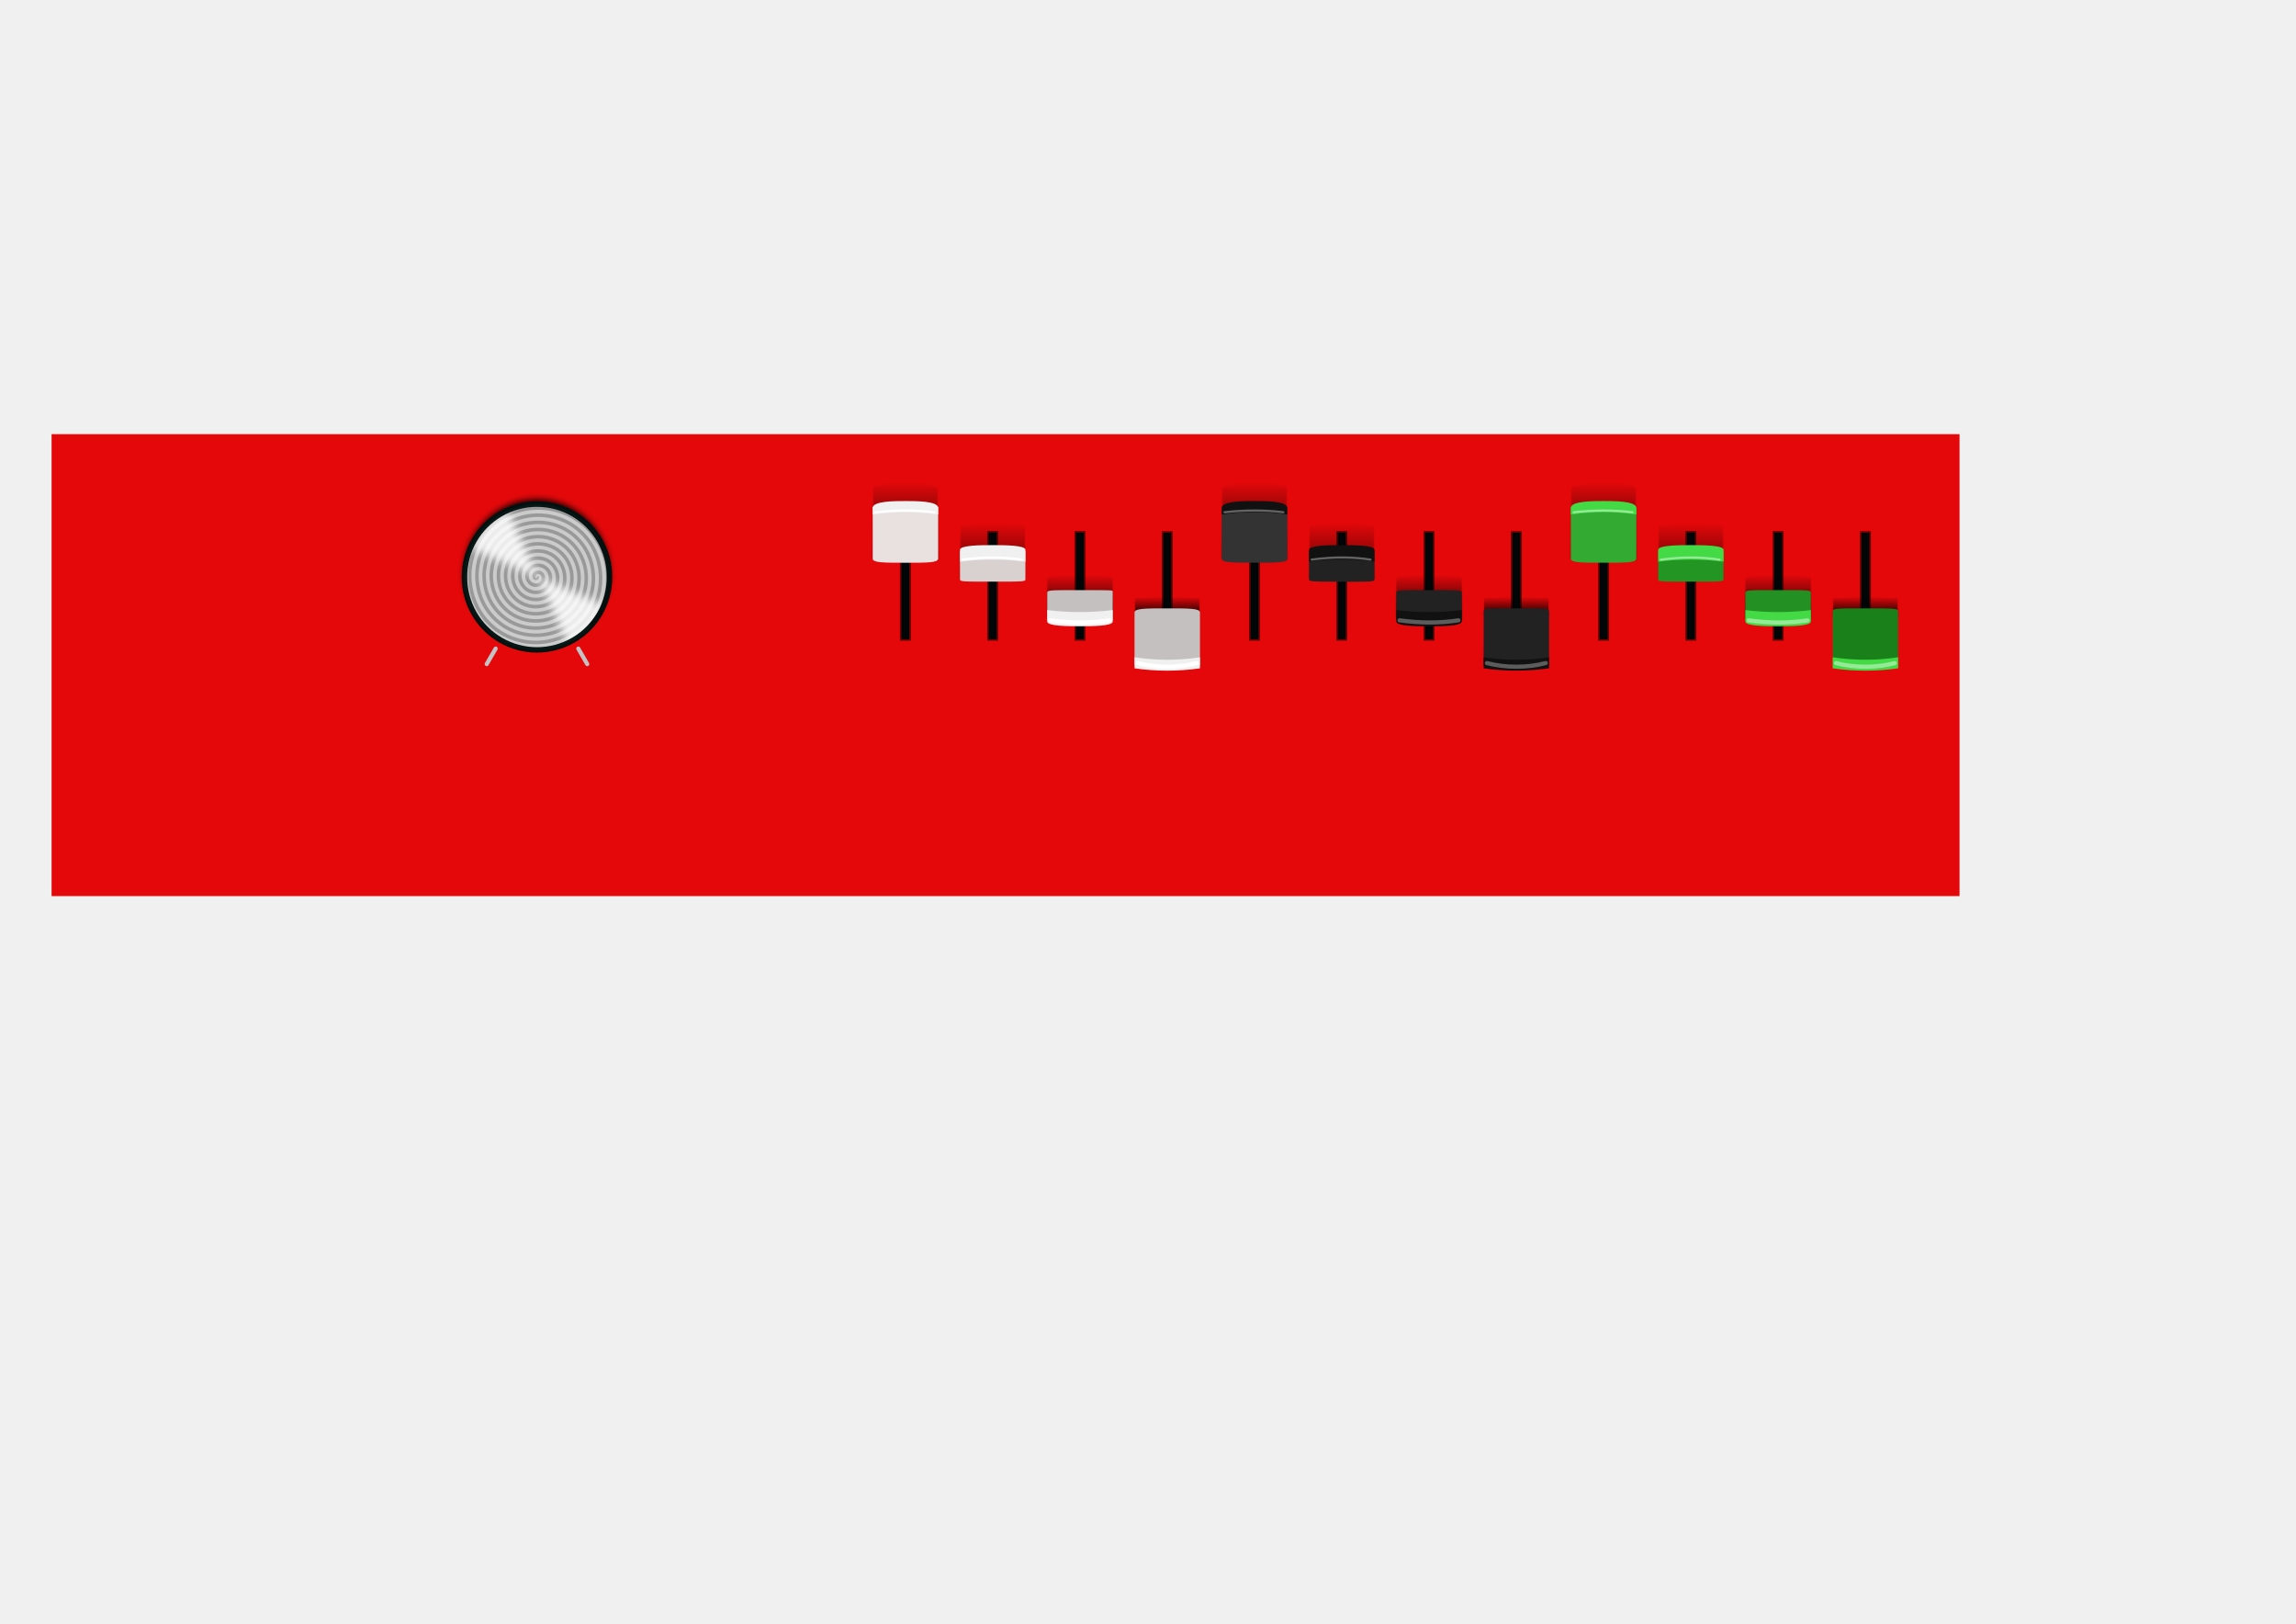
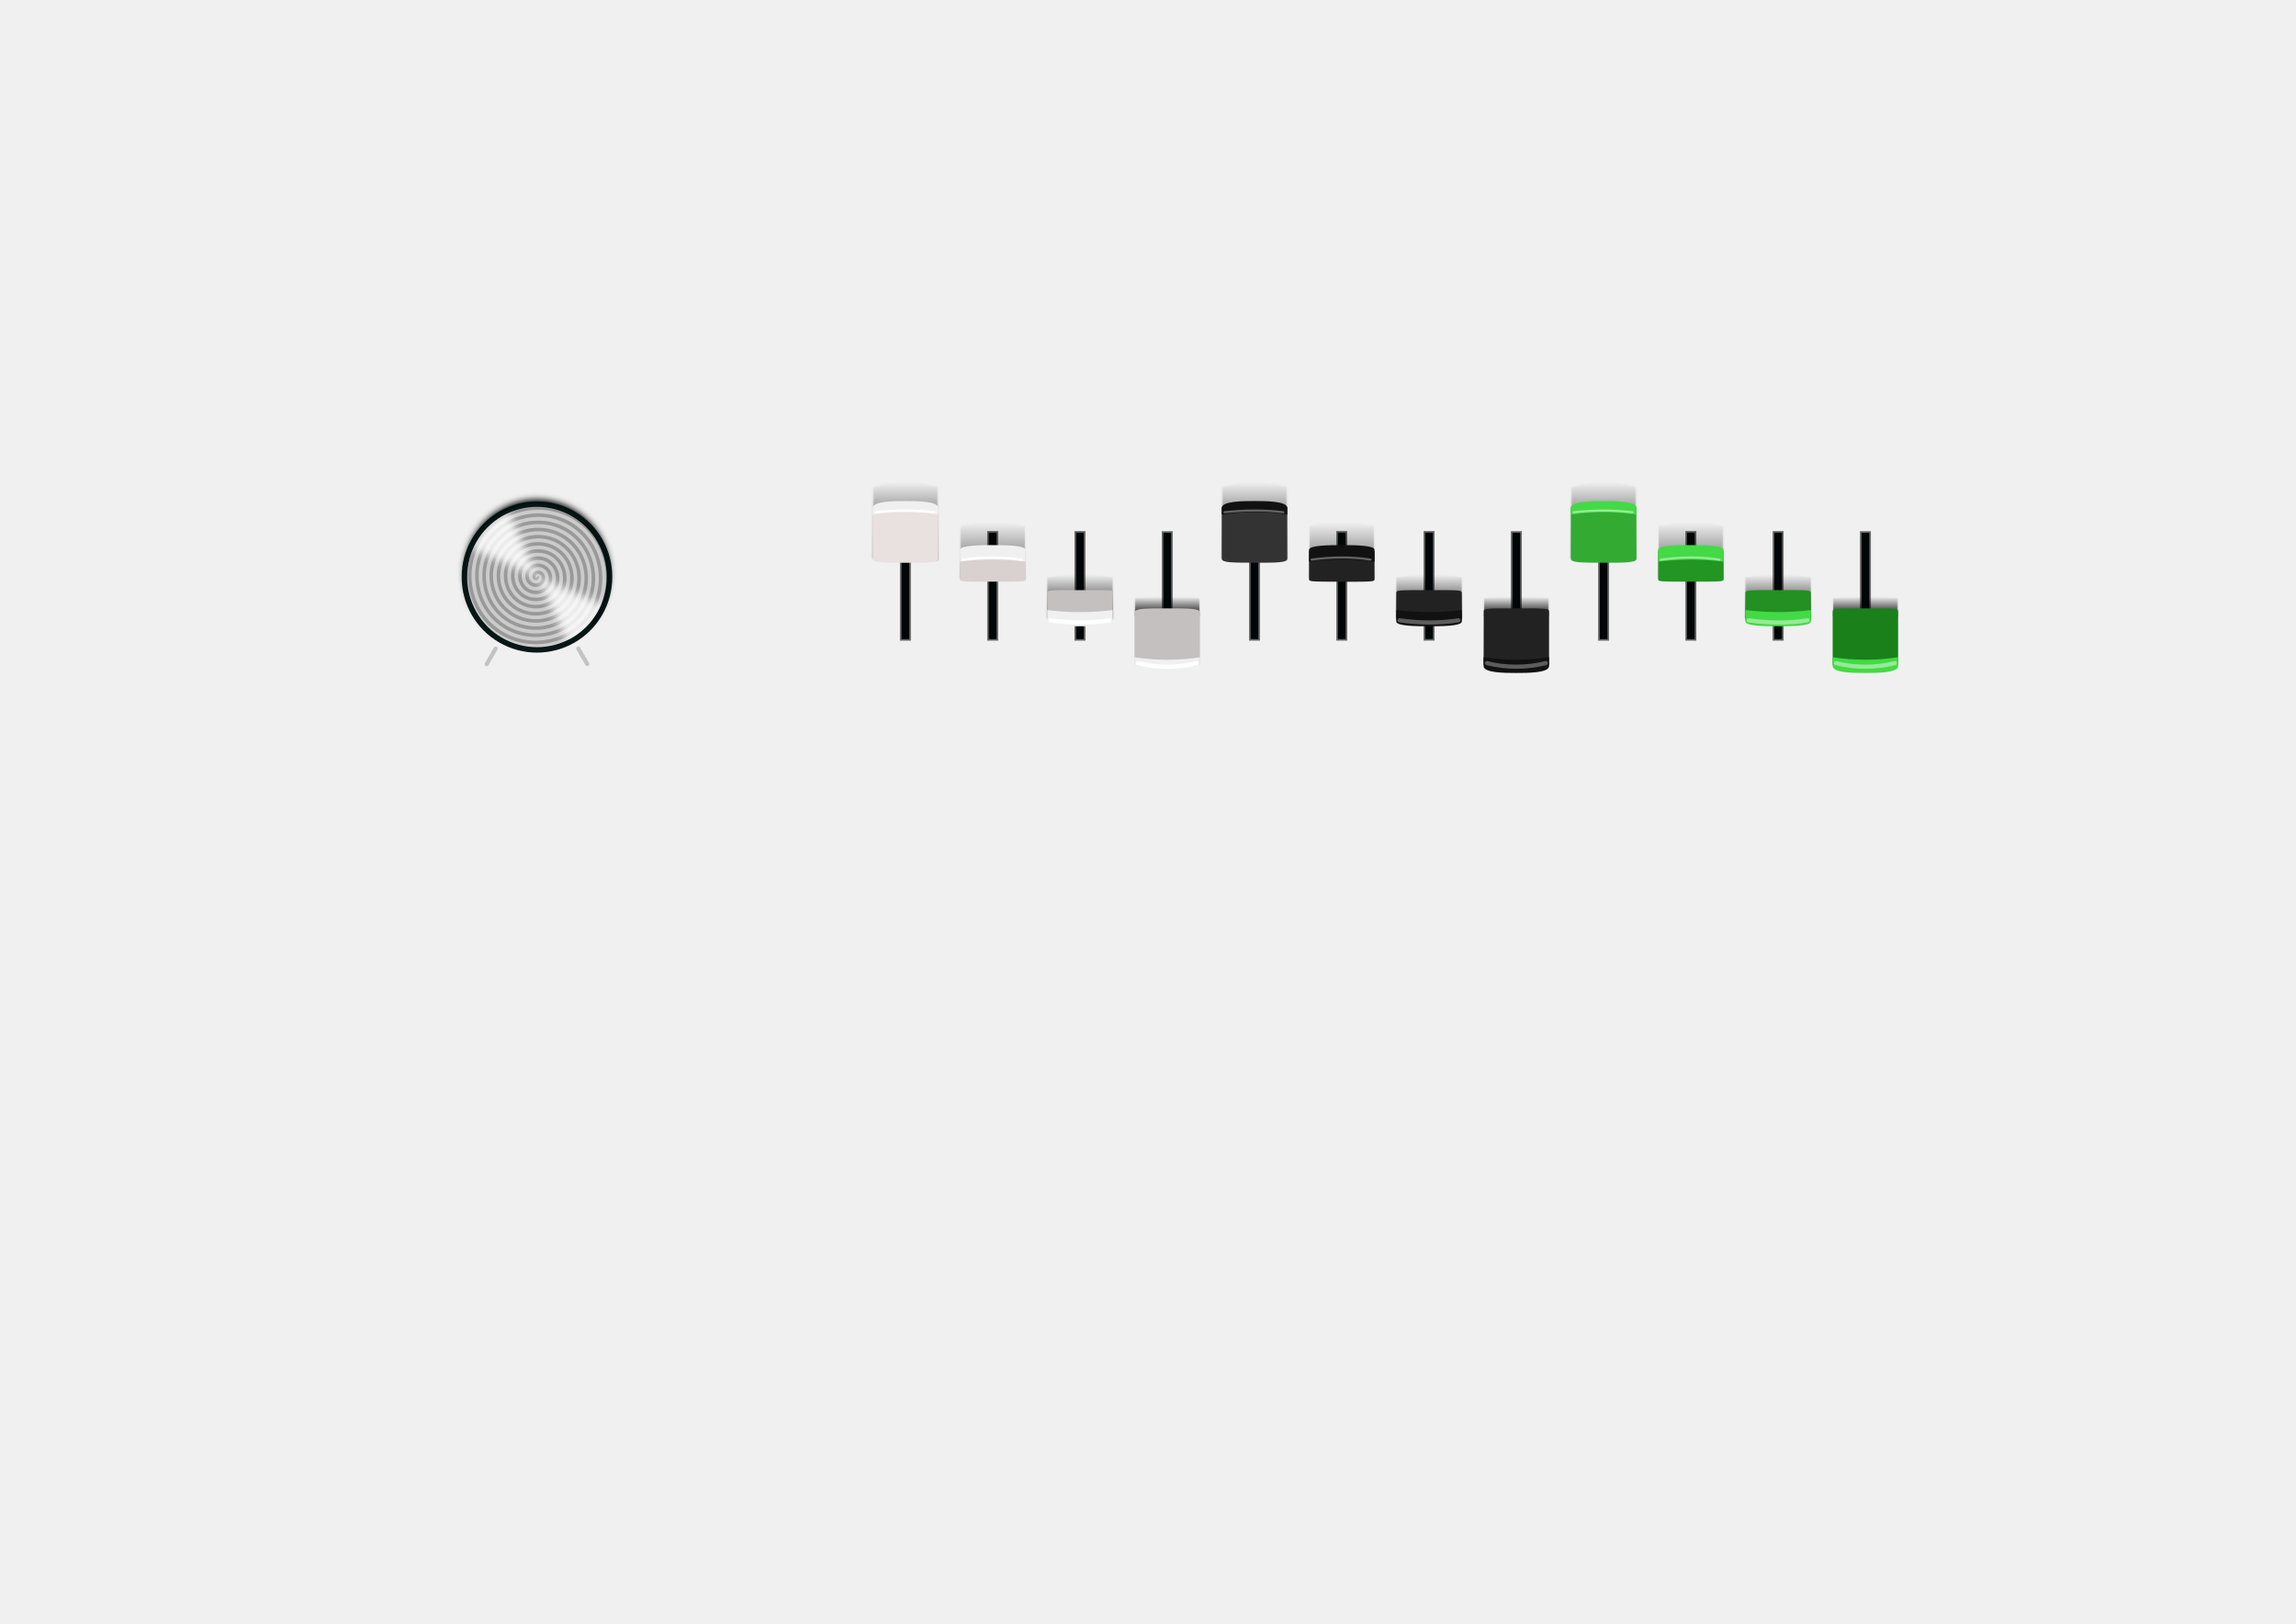
<svg xmlns="http://www.w3.org/2000/svg" xmlns:xlink="http://www.w3.org/1999/xlink" width="1052.362" height="744.094" id="svg2" version="1.1" style="display:inline">
  <defs id="defs4">
    <linearGradient id="linearGradient5118">
      <stop id="stop5120" offset="0" style="stop-color:#000000;stop-opacity:0;" />
      <stop id="stop5122" offset="1" style="stop-color:#000000;stop-opacity:1;" />
    </linearGradient>
    <linearGradient id="linearGradient5064">
      <stop id="stop5066" offset="0" style="stop-color:#000000;stop-opacity:1;" />
      <stop style="stop-color:#000000;stop-opacity:0.498;" offset="0.25" id="stop5070" />
      <stop id="stop5068" offset="1" style="stop-color:#000000;stop-opacity:0;" />
    </linearGradient>
    <linearGradient id="linearGradient4926">
      <stop style="stop-color:#000000;stop-opacity:1;" offset="0" id="stop4928" />
      <stop style="stop-color:#000000;stop-opacity:0;" offset="1" id="stop4930" />
    </linearGradient>
    <linearGradient id="linearGradient4918">
      <stop style="stop-color:#000000;stop-opacity:0" offset="0" id="stop4920" />
      <stop style="stop-color:#000000;stop-opacity:0;" offset="1" id="stop4922" />
    </linearGradient>
    <filter id="filter3706" color-interpolation-filters="sRGB">
      <feGaussianBlur stdDeviation="2.315" id="feGaussianBlur3708" />
    </filter>
    <clipPath clipPathUnits="userSpaceOnUse" id="clipPath3740">
      <path transform="matrix(0.9619359,0,0,0.9449272,-25.86948,-20.59931)" d="m 323.571,305.932 a 36.786,37.448 0 1 1 -73.571,0 36.786,37.448 0 1 1 73.571,0 z" id="path3742" style="fill:#cccbcb;fill-opacity:1;stroke:none;display:inline" />
    </clipPath>
    <linearGradient xlink:href="#linearGradient4918" id="linearGradient4924" x1="407.96" y1="258.388" x2="416.863" y2="229.094" gradientUnits="userSpaceOnUse" />
    <linearGradient xlink:href="#linearGradient4926" id="linearGradient4932" x1="407.96" y1="258.388" x2="416.863" y2="229.094" gradientUnits="userSpaceOnUse" />
    <linearGradient xlink:href="#linearGradient4936-8" id="linearGradient4944-9" x1="415" y1="257.075" x2="415" y2="223.849" gradientUnits="userSpaceOnUse" />
    <linearGradient id="linearGradient4936-8">
      <stop style="stop-color:#000000;stop-opacity:1;" offset="0" id="stop4938-6" />
      <stop style="stop-color:#000000;stop-opacity:0;" offset="1" id="stop4940-9" />
    </linearGradient>
    <linearGradient gradientTransform="matrix(1.001488,0,0,0.7487424,39.35732,71.76509)" y2="223.849" x2="415" y1="257.075" x1="415" gradientUnits="userSpaceOnUse" id="linearGradient4965-1" xlink:href="#linearGradient4936-8-2" />
    <linearGradient id="linearGradient4936-8-2">
      <stop style="stop-color:#000000;stop-opacity:1;" offset="0" id="stop4938-6-6" />
      <stop style="stop-color:#000000;stop-opacity:0;" offset="1" id="stop4940-9-6" />
    </linearGradient>
    <linearGradient y2="223.849" x2="415" y1="257.075" x1="415" gradientTransform="matrix(1.001488,0,0,0.5625258,79.38244,139.0667)" gradientUnits="userSpaceOnUse" id="linearGradient5005-0" xlink:href="#linearGradient4936-8-2-1" />
    <linearGradient id="linearGradient4936-8-2-1">
      <stop style="stop-color:#000000;stop-opacity:1;" offset="0" id="stop4938-6-6-1" />
      <stop style="stop-color:#000000;stop-opacity:0;" offset="1" id="stop4940-9-6-2" />
    </linearGradient>
    <linearGradient y2="223.849" x2="415" y1="257.075" x1="415" gradientTransform="matrix(1,0,0,0.5625258,119.9999,148.0727)" gradientUnits="userSpaceOnUse" id="linearGradient5043" xlink:href="#linearGradient4936-8-2-1" />
    <linearGradient xlink:href="#linearGradient4936-1" id="linearGradient4944-6" x1="415" y1="257.075" x2="415" y2="223.849" gradientUnits="userSpaceOnUse" gradientTransform="matrix(1,0,0,1.075243,0,-19.34305)" />
    <linearGradient id="linearGradient4936-1">
      <stop style="stop-color:#000000;stop-opacity:1;" offset="0" id="stop4938-2" />
      <stop style="stop-color:#000000;stop-opacity:0;" offset="1" id="stop4940-8" />
    </linearGradient>
    <linearGradient y2="240.462" x2="415" y1="240.462" x1="431" gradientTransform="matrix(1,0,0,1.075243,0,-19.34304)" gradientUnits="userSpaceOnUse" id="linearGradient5097" xlink:href="#linearGradient5118" spreadMethod="reflect" />
    <linearGradient xlink:href="#linearGradient5118" id="linearGradient5138" gradientUnits="userSpaceOnUse" gradientTransform="matrix(1,0,0,1.075243,-35.17857,-9.432324)" spreadMethod="reflect" x1="431" y1="240.462" x2="415" y2="240.462" />
    <filter id="filter5222">
      <feGaussianBlur stdDeviation="0.426" id="feGaussianBlur5224" />
    </filter>
    <linearGradient xlink:href="#linearGradient4936-5" id="linearGradient4944-1" x1="415" y1="257.075" x2="415" y2="223.849" gradientUnits="userSpaceOnUse" gradientTransform="matrix(1,0,0,1.075243,0,-19.34305)" />
    <linearGradient id="linearGradient4936-5">
      <stop style="stop-color:#000000;stop-opacity:1;" offset="0" id="stop4938-27" />
      <stop style="stop-color:#000000;stop-opacity:0;" offset="1" id="stop4940-83" />
    </linearGradient>
    <filter color-interpolation-filters="sRGB" id="filter5210-6">
      <feGaussianBlur stdDeviation="0.575" id="feGaussianBlur5212-3" />
    </filter>
    <linearGradient gradientTransform="matrix(1,0,0,0.7487424,199.9998,71.76509)" y2="223.849" x2="415" y1="257.075" x1="415" gradientUnits="userSpaceOnUse" id="linearGradient4965-13" xlink:href="#linearGradient5064-2" />
    <linearGradient id="linearGradient5064-2">
      <stop id="stop5066-0" offset="0" style="stop-color:#000000;stop-opacity:1;" />
      <stop style="stop-color:#000000;stop-opacity:0.498;" offset="0.25" id="stop5070-2" />
      <stop id="stop5068-4" offset="1" style="stop-color:#000000;stop-opacity:0;" />
    </linearGradient>
    <filter color-interpolation-filters="sRGB" id="filter5214-4">
      <feGaussianBlur stdDeviation="0.48" id="feGaussianBlur5216-3" />
    </filter>
    <linearGradient y2="223.849" x2="415" y1="257.075" x1="415" gradientTransform="matrix(1,0,0,0.5625258,239.9998,139.0667)" gradientUnits="userSpaceOnUse" id="linearGradient5005-1" xlink:href="#linearGradient4936-8-2-12" />
    <linearGradient id="linearGradient4936-8-2-12">
      <stop style="stop-color:#000000;stop-opacity:1;" offset="0" id="stop4938-6-6-3" />
      <stop style="stop-color:#000000;stop-opacity:0;" offset="1" id="stop4940-9-6-1" />
    </linearGradient>
    <filter color-interpolation-filters="sRGB" id="filter5218-0">
      <feGaussianBlur stdDeviation="0.426" id="feGaussianBlur5220-4" />
    </filter>
    <linearGradient y2="223.849" x2="415" y1="257.075" x1="415" gradientTransform="matrix(1,0,0,0.5625258,279.9998,148.0727)" gradientUnits="userSpaceOnUse" id="linearGradient5043-2" xlink:href="#linearGradient4936-8-2-1-7" />
    <linearGradient id="linearGradient4936-8-2-1-7">
      <stop style="stop-color:#000000;stop-opacity:1;" offset="0" id="stop4938-6-6-1-7" />
      <stop style="stop-color:#000000;stop-opacity:0;" offset="1" id="stop4940-9-6-2-4" />
    </linearGradient>
    <filter color-interpolation-filters="sRGB" id="filter5222-4">
      <feGaussianBlur stdDeviation="0.426" id="feGaussianBlur5224-9" />
    </filter>
    <linearGradient y2="223.849" x2="415" y1="257.075" x1="415" gradientTransform="matrix(1,0,0,1.075243,159.9998,-19.34305)" gradientUnits="userSpaceOnUse" id="linearGradient5267" xlink:href="#linearGradient4936-5" />
    <linearGradient id="linearGradient5064-7">
      <stop id="stop5066-8" offset="0" style="stop-color:#000000;stop-opacity:1;" />
      <stop style="stop-color:#000000;stop-opacity:0.498;" offset="0.25" id="stop5070-0" />
      <stop id="stop5068-47" offset="1" style="stop-color:#000000;stop-opacity:0;" />
    </linearGradient>
    <linearGradient xlink:href="#linearGradient4936-7" id="linearGradient4944-8" x1="415" y1="257.075" x2="415" y2="223.849" gradientUnits="userSpaceOnUse" gradientTransform="matrix(1,0,0,1.075243,0,-19.34305)" />
    <linearGradient id="linearGradient4936-7">
      <stop style="stop-color:#000000;stop-opacity:1;" offset="0" id="stop4938-7" />
      <stop style="stop-color:#000000;stop-opacity:0;" offset="1" id="stop4940-7" />
    </linearGradient>
    <linearGradient y2="223.849" x2="415" y1="257.075" x1="415" gradientTransform="matrix(1,0,0,0.5625258,439.9998,148.0727)" gradientUnits="userSpaceOnUse" id="linearGradient5043-2-8" xlink:href="#linearGradient4936-8-2-1-7-0" />
    <linearGradient id="linearGradient4936-8-2-1-7-0">
      <stop style="stop-color:#000000;stop-opacity:1;" offset="0" id="stop4938-6-6-1-7-9" />
      <stop style="stop-color:#000000;stop-opacity:0;" offset="1" id="stop4940-9-6-2-4-4" />
    </linearGradient>
    <filter color-interpolation-filters="sRGB" id="filter5222-4-6">
      <feGaussianBlur stdDeviation="0.426" id="feGaussianBlur5224-9-7" />
    </filter>
    <linearGradient y2="223.849" x2="415" y1="257.075" x1="415" gradientTransform="matrix(1,0,0,0.5625258,399.9998,139.0667)" gradientUnits="userSpaceOnUse" id="linearGradient5005-1-4" xlink:href="#linearGradient4936-8-2-12-0" />
    <linearGradient id="linearGradient4936-8-2-12-0">
      <stop style="stop-color:#000000;stop-opacity:1;" offset="0" id="stop4938-6-6-3-8" />
      <stop style="stop-color:#000000;stop-opacity:0;" offset="1" id="stop4940-9-6-1-6" />
    </linearGradient>
    <filter color-interpolation-filters="sRGB" id="filter5218-0-0">
      <feGaussianBlur stdDeviation="0.426" id="feGaussianBlur5220-4-1" />
    </filter>
    <linearGradient gradientTransform="matrix(1,0,0,0.7487424,359.9998,71.76509)" y2="223.849" x2="415" y1="257.075" x1="415" gradientUnits="userSpaceOnUse" id="linearGradient4965-13-9" xlink:href="#linearGradient5064-2-4" />
    <linearGradient id="linearGradient5064-2-4">
      <stop id="stop5066-0-7" offset="0" style="stop-color:#000000;stop-opacity:1;" />
      <stop style="stop-color:#000000;stop-opacity:0.498;" offset="0.25" id="stop5070-2-8" />
      <stop id="stop5068-4-8" offset="1" style="stop-color:#000000;stop-opacity:0;" />
    </linearGradient>
    <filter color-interpolation-filters="sRGB" id="filter5214-4-8">
      <feGaussianBlur stdDeviation="0.48" id="feGaussianBlur5216-3-3" />
    </filter>
    <linearGradient y2="223.849" x2="415" y1="257.075" x1="415" gradientTransform="matrix(1,0,0,1.075243,159.9998,-19.34305)" gradientUnits="userSpaceOnUse" id="linearGradient5267-0" xlink:href="#linearGradient4936-5-8" />
    <linearGradient id="linearGradient4936-5-8">
      <stop style="stop-color:#000000;stop-opacity:1;" offset="0" id="stop4938-27-2" />
      <stop style="stop-color:#000000;stop-opacity:0;" offset="1" id="stop4940-83-5" />
    </linearGradient>
    <filter color-interpolation-filters="sRGB" id="filter5210-6-5">
      <feGaussianBlur stdDeviation="0.575" id="feGaussianBlur5212-3-9" />
    </filter>
    <linearGradient y2="223.849" x2="415" y1="257.075" x1="415" gradientTransform="matrix(1,0,0,1.075243,-398.6202,-239.3314)" gradientUnits="userSpaceOnUse" id="linearGradient5498" xlink:href="#linearGradient4936-5-8" />
    <linearGradient xlink:href="#linearGradient4936-5-8" id="linearGradient5634" gradientUnits="userSpaceOnUse" gradientTransform="matrix(1,0,0,1.075243,319.9998,-19.34305)" x1="415" y1="257.075" x2="415" y2="223.849" />
    <filter id="filter5695">
      <feGaussianBlur stdDeviation="1.758" id="feGaussianBlur5697" />
    </filter>
    <linearGradient y2="223.849" x2="415" y1="257.075" x1="415" gradientTransform="matrix(1,0,0,0.5625258,79.99996,139.0667)" gradientUnits="userSpaceOnUse" id="linearGradient5005-01" xlink:href="#linearGradient4936-8-2-01" />
    <linearGradient id="linearGradient4936-8-2-01">
      <stop style="stop-color:#000000;stop-opacity:1;" offset="0" id="stop4938-6-6-37" />
      <stop style="stop-color:#000000;stop-opacity:0;" offset="1" id="stop4940-9-6-7" />
    </linearGradient>
    <filter color-interpolation-filters="sRGB" id="filter5218-2">
      <feGaussianBlur stdDeviation="0.426" id="feGaussianBlur5220-6" />
    </filter>
    <linearGradient y2="223.849" x2="415" y1="257.075" x1="415" gradientTransform="matrix(1,0,0,0.5625258,79.99996,139.0667)" gradientUnits="userSpaceOnUse" id="linearGradient3131" xlink:href="#linearGradient4936-8-2-01" />
    <linearGradient gradientTransform="matrix(1,0,0,0.7487424,39.99996,71.76509)" y2="223.849" x2="415" y1="257.075" x1="415" gradientUnits="userSpaceOnUse" id="linearGradient4965-4" xlink:href="#linearGradient5064-4" />
    <linearGradient id="linearGradient5064-4">
      <stop id="stop5066-3" offset="0" style="stop-color:#000000;stop-opacity:1;" />
      <stop style="stop-color:#000000;stop-opacity:0.498;" offset="0.25" id="stop5070-9" />
      <stop id="stop5068-7" offset="1" style="stop-color:#000000;stop-opacity:0;" />
    </linearGradient>
    <filter color-interpolation-filters="sRGB" id="filter5214-2">
      <feGaussianBlur stdDeviation="0.48" id="feGaussianBlur5216-5" />
    </filter>
    <linearGradient y2="223.849" x2="415" y1="257.075" x1="415" gradientTransform="matrix(1,0,0,0.7487424,39.99996,71.76509)" gradientUnits="userSpaceOnUse" id="linearGradient3176" xlink:href="#linearGradient5064-4" />
    <linearGradient xlink:href="#linearGradient4936-4" id="linearGradient4944-0" x1="415" y1="257.075" x2="415" y2="223.849" gradientUnits="userSpaceOnUse" gradientTransform="matrix(1,0,0,1.075243,0,-19.34305)" />
    <linearGradient id="linearGradient4936-4">
      <stop style="stop-color:#000000;stop-opacity:1;" offset="0" id="stop4938-1" />
      <stop style="stop-color:#000000;stop-opacity:0;" offset="1" id="stop4940-1" />
    </linearGradient>
    <filter color-interpolation-filters="sRGB" id="filter5210-3">
      <feGaussianBlur stdDeviation="0.575" id="feGaussianBlur5212-5" />
    </filter>
    <linearGradient y2="223.849" x2="415" y1="257.075" x1="415" gradientTransform="matrix(1,0,0,1.075243,4.867246e-8,-19.34305)" gradientUnits="userSpaceOnUse" id="linearGradient3222" xlink:href="#linearGradient4936-4" />
  </defs>
-   <g id="layer2" style="display:inline">
+   <g id="layer2" style="display:none">
    <rect style="fill:#e4080a;fill-opacity:1;stroke:#000000;stroke-width:0;stroke-linecap:butt;stroke-linejoin:miter;stroke-miterlimit:4;stroke-opacity:0.557;stroke-dasharray:none;stroke-dashoffset:0" id="rect2816" width="874.507" height="211.685" x="23.639" y="198.966" />
  </g>
  <g id="layer11">
    <path style="fill:url(#linearGradient5043);fill-opacity:1;stroke:none;display:inline;filter:url(#filter5222)" d="m 520,292.414 0,-17.274 c 11.508,-1.361 17.267,-1.686 30,0 l 0,17.544 -30,-0.27 z" id="path4934-1-8-5" transform="matrix(0.9843971,0,0,0.4875895,8.34754,139.8732)" />
    <path style="fill:url(#linearGradient5267);fill-opacity:1;stroke:none;display:inline;filter:url(#filter5210-6)" d="m 560,256.558 0,-33 c 11.508,-2.602 17.267,-3.223 30,0 l 0,33.516 -30,-0.516 z" id="path4934-6" transform="matrix(0.9847474,0,0,0.9950099,8.770426,0.7443776)" />
    <path style="fill:url(#linearGradient4965-13);fill-opacity:1;stroke:none;display:inline;filter:url(#filter5214-4)" d="m 600,263.888 0,-22.993 c 11.508,-1.812 17.267,-2.244 30,0 l 0,23.352 -30,-0.36 z" id="path4934-1-4" transform="matrix(0.9845269,0,0,1.046453,9.515602,-11.06583)" />
    <path style="fill:url(#linearGradient5005-1);fill-opacity:1;stroke:none;display:inline;filter:url(#filter5218-0)" d="m 640,283.408 0,-17.274 c 11.508,-1.361 17.267,-1.686 30,0 l 0,17.544 -30,-0.27 z" id="path4934-1-8-2" transform="matrix(1,0,0,1.085105,0,-24.22934)" />
    <path style="fill:url(#linearGradient5043-2);fill-opacity:1;stroke:none;display:inline;filter:url(#filter5222-4)" d="m 680,292.414 0,-17.274 c 11.508,-1.361 17.267,-1.686 30,0 l 0,17.544 -30,-0.27 z" id="path4934-1-8-5-3" transform="matrix(0.9843971,0,0,0.4875895,10.844,139.8732)" />
    <path style="fill:url(#linearGradient5634);fill-opacity:1;stroke:none;display:inline;filter:url(#filter5210-6-5)" d="m 720,256.558 0,-33 c 11.508,-2.602 17.267,-3.223 30,0 l 0,33.516 -30,-0.516 z" id="path4934-6-1" transform="matrix(0.9847474,0,0,0.9950099,11.21085,0.7443776)" />
    <path style="fill:url(#linearGradient4965-13-9);fill-opacity:1;stroke:none;display:inline;filter:url(#filter5214-4-8)" d="m 760,263.888 0,-22.993 c 11.508,-1.812 17.267,-2.244 30,0 l 0,23.352 -30,-0.36 z" id="path4934-1-4-6" transform="matrix(0.9845269,0,0,1.046453,11.99129,-11.06583)" />
    <path style="fill:url(#linearGradient5005-1-4);fill-opacity:1;stroke:none;display:inline;filter:url(#filter5218-0-0)" d="m 800,283.408 0,-17.274 c 11.508,-1.361 17.267,-1.686 30,0 l 0,17.544 -30,-0.27 z" id="path4934-1-8-2-1" transform="matrix(1,0,0,1.085105,0,-24.22934)" />
    <path style="fill:url(#linearGradient5043-2-8);fill-opacity:1;stroke:none;display:inline;filter:url(#filter5222-4-6)" d="m 840,292.414 0,-17.274 c 11.508,-1.361 17.267,-1.686 30,0 l 0,17.544 -30,-0.27 z" id="path4934-1-8-5-3-2" transform="matrix(0.9843971,0,0,0.4875895,13.34046,139.8732)" />
    <path style="fill:#000000;fill-opacity:1;stroke:none;display:inline;filter:url(#filter5695)" id="path4065-2" d="m 323.571,305.932 a 36.786,37.448 0 1 1 -73.571,0 36.786,37.448 0 1 1 73.571,0 z" transform="matrix(0.903395,0,0,0.8874163,-12.95675,-9.163013)" />
    <path style="fill:url(#linearGradient3131);fill-opacity:1;stroke:none;display:inline;filter:url(#filter5218-2)" d="m 480,283.408 0,-17.274 c 11.508,-1.361 17.267,-1.686 30,0 l 0,17.544 -30,-0.27 z" id="path4934-1-8" transform="matrix(1,0,0,1.085105,0,-24.22934)" />
    <path style="fill:url(#linearGradient3176);fill-opacity:1;stroke:none;display:inline;filter:url(#filter5214-2)" d="m 440,263.888 0,-22.993 c 11.508,-1.812 17.267,-2.244 30,0 l 0,23.352 -30,-0.36 z" id="path4934-1" transform="matrix(0.9845269,0,0,1.046453,7.040751,-11.06583)" />
    <path style="fill:url(#linearGradient3222);fill-opacity:1;stroke:none;display:inline;filter:url(#filter5210-3)" d="m 400,256.558 0,-33 c 11.508,-2.602 17.267,-3.223 30,0 l 0,33.516 -30,-0.516 z" id="path4934" transform="matrix(0.9847474,0,0,0.9950099,6.329846,0.7443776)" />
  </g>
  <g id="layer1" transform="translate(0,-308.2677)" style="display:inline">
    <rect style="fill:#000607;fill-opacity:1;stroke:#000000;stroke-width:1.456;stroke-linecap:butt;stroke-linejoin:miter;stroke-miterlimit:4;stroke-opacity:0.557;stroke-dasharray:none;stroke-dashoffset:0" id="rect3594-0-0" width="3.574" height="48.779" x="413.213" y="552.377" />
    <path style="fill:#e9e0e0;fill-opacity:1;stroke:none" d="m 400,564.29 0,-23.703 30,0 0,23.703 c 0,1.872 -5,1.872 -15,1.872 -10,0 -15,0 -15,-1.872 z" id="path3786-0" />
    <path style="fill:#f0f0f0;fill-opacity:1;stroke:none" d="m 400,544.082 c 10,-1.494 20,-1.494 30,0 l 0,-3.059 c 0,-3.144 -10,-3.144 -15,-3.144 -5,10e-6 -15,0 -15,3.144 l 0,3.059 z" id="path3792-0" />
    <rect style="fill:#000607;fill-opacity:1;stroke:#000000;stroke-width:1.456;stroke-linecap:butt;stroke-linejoin:miter;stroke-miterlimit:4;stroke-opacity:0.557;stroke-dasharray:none;stroke-dashoffset:0" id="rect3594-0-8-3" width="3.574" height="48.779" x="453.213" y="552.362" />
    <path style="fill:#d9d0d0;fill-opacity:1;stroke:none" d="m 440,573.523 c 0,1.295 0,1.295 15,1.295 15,0 15,0 15,-1.295 l 0,-12.65 -30,0 0,12.65 z" id="path3808-3" />
    <path style="fill:#f0f0f0;fill-opacity:1;stroke:none" d="m 440,565.65 c 10,-1.214 20,-1.214 30,0 l 0,-5.421 c 0,-2.147 -10,-2.147 -15,-2.147 -5,0 -15,0 -15,2.147 l 0,5.421 z" id="path3810-5" />
    <rect style="fill:#000607;fill-opacity:1;stroke:#000000;stroke-width:1.456;stroke-linecap:butt;stroke-linejoin:miter;stroke-miterlimit:4;stroke-opacity:0.557;stroke-dasharray:none;stroke-dashoffset:0" id="rect3594-0-8-4-1" width="3.574" height="48.779" x="493.213" y="-601.141" transform="scale(1,-1)" />
    <path style="fill:#c4c0c0;fill-opacity:1;stroke:none" d="m 480,580.175 c 0,-1.473 0,-1.473 15,-1.473 15,0 15,0 15,0.625 l 0,13.303 -30,0 0,-12.455 z" id="path3808-9-0" />
    <path style="fill:#f0f0f0;fill-opacity:1;stroke:none" d="m 480,587.853 c 10,1.214 20,1.214 30,0 l 0,5.269 c 0,2.146 -10,2.146 -15,2.146 -5,0 -15,0 -15,-2.146 l 0,-5.269 z" id="path3810-7-0" />
    <rect style="fill:#000607;fill-opacity:1;stroke:#000000;stroke-width:1.456;stroke-linecap:butt;stroke-linejoin:miter;stroke-miterlimit:4;stroke-opacity:0.557;stroke-dasharray:none;stroke-dashoffset:0" id="rect3594-0-1-9" width="3.574" height="48.779" x="533.214" y="-601.192" transform="scale(1,-1)" />
    <path style="fill:#c4c0c0;fill-opacity:1;stroke:none" d="m 520,588.932 10e-4,24.049 30,0 L 550,588.932 c 0,-1.872 -5,-1.872 -15,-1.872 -10,0 -15,0 -15,1.872 z" id="path3786-4-5" />
-     <path style="fill:#f0f0f0;fill-opacity:1;stroke:none" d="m 520.001,609.487 c 10,1.494 20,1.494 30,0 l 0,5.051 c -10,1.444 -20,1.444 -30,0 l 0,-5.051 z" id="path3792-9-9" />
+     <path style="fill:#f0f0f0;fill-opacity:1;stroke:none" d="m 520.001,609.487 c 10,1.494 20,1.494 30,0 L 550,613.527 c 0,3.144 -10,3.144 -15,3.144 -5,0 -15,0 -15,-3.144 l 10e-4,-4.041 z" id="path3792-9-9" />
    <path style="fill:none;stroke:#ffffff;stroke-width:1px;stroke-linecap:round;stroke-linejoin:miter;stroke-opacity:1" d="m 401.25,543.034 c 9.221,-1.047 18.22,-1.096 26.964,0" id="path3918-8" />
    <path style="fill:none;stroke:#ffffff;stroke-width:1px;stroke-linecap:round;stroke-linejoin:miter;stroke-opacity:1" d="m 441.203,564.747 c 9.302,-1.29 18.307,-1.357 26.964,0" id="path3918-5-2" />
    <path style="fill:none;stroke:#ffffff;stroke-width:1.9;stroke-linecap:round;stroke-linejoin:miter;stroke-miterlimit:4;stroke-opacity:1;stroke-dasharray:none" d="m 481.484,592.554 c 9.302,1.29 18.307,1.357 26.964,0" id="path3918-5-0-0" />
    <path style="fill:none;stroke:#ffffff;stroke-width:1.9;stroke-linecap:round;stroke-linejoin:miter;stroke-miterlimit:4;stroke-opacity:1;stroke-dasharray:none" d="m 521.519,612.152 c 8.481,2.211 18.481,2.211 26.964,0" id="path3918-2-8" />
    <rect style="fill:#000607;fill-opacity:1;stroke:#000000;stroke-width:1.456;stroke-linecap:butt;stroke-linejoin:miter;stroke-miterlimit:4;stroke-opacity:0.557;stroke-dasharray:none;stroke-dashoffset:0" id="rect3594-0-0-4" width="3.574" height="48.779" x="573.213" y="552.362" />
    <path style="fill:#333333;fill-opacity:1;stroke:none" d="m 560,564.29 0,-23.717 30,0 0,23.717 c 0,1.872 -5,1.872 -15,1.849 -10,-0.023 -15,0.037 -15,-1.849 z" id="path3786-0-4" />
    <path style="fill:#111111;fill-opacity:1;stroke:none" d="m 560,544.067 c 10,-1.494 20,-1.494 30,0 l 0,-3.044 c 0,-3.144 -10,-3.144 -15,-3.144 -5,0 -15,0 -15,3.144 l 0,3.044 z" id="path3792-0-1" />
    <rect style="fill:#000607;fill-opacity:1;stroke:#000000;stroke-width:1.456;stroke-linecap:butt;stroke-linejoin:miter;stroke-miterlimit:4;stroke-opacity:0.557;stroke-dasharray:none;stroke-dashoffset:0" id="rect3594-0-8-3-6" width="3.574" height="48.779" x="613.213" y="552.348" />
    <path style="fill:#222222;fill-opacity:1;stroke:none" d="m 600,573.523 c 0,1.295 0,1.295 15,1.339 15,0.045 15,-0.045 15,-1.339 l 0,-12.664 -30,0 0,12.664 z" id="path3808-3-4" />
    <path style="fill:#111111;fill-opacity:1;stroke:none" d="m 600,565.635 c 10,-1.214 20,-1.214 30,0 l 0,-5.407 c 0,-2.147 -10,-2.147 -15,-2.147 -5,0 -15,0 -15,2.147 l 0,5.407 z" id="path3810-5-1" />
    <rect style="fill:#000607;fill-opacity:1;stroke:#000000;stroke-width:1.456;stroke-linecap:butt;stroke-linejoin:miter;stroke-miterlimit:4;stroke-opacity:0.557;stroke-dasharray:none;stroke-dashoffset:0" id="rect3594-0-8-4-1-0" width="3.574" height="48.779" x="653.213" y="-601.126" transform="scale(1,-1)" />
    <path style="fill:#222222;fill-opacity:1;stroke:none" d="m 640,580.175 c 0,-1.473 0,-1.473 15,-1.473 15,0 15,0 15,1.473 l 0,12.441 -30,0 0,-12.441 z" id="path3808-9-0-3" />
    <path style="fill:#111111;fill-opacity:1;stroke:none" d="m 640,587.839 c 10,1.214 20,1.214 30,0 l 0,5.283 c 0,2.146 -10,2.146 -15,2.146 -5,0 -15,0 -15,-2.146 l 0,-5.283 z" id="path3810-7-0-3" />
    <rect style="fill:#000607;fill-opacity:1;stroke:#000000;stroke-width:1.456;stroke-linecap:butt;stroke-linejoin:miter;stroke-miterlimit:4;stroke-opacity:0.557;stroke-dasharray:none;stroke-dashoffset:0" id="rect3594-0-1-9-1" width="3.574" height="48.779" x="693.214" y="-601.177" transform="scale(1,-1)" />
    <path style="fill:#222222;fill-opacity:1;stroke:none" d="m 680.063,588.91 -0.062,24.057 30,0 L 710,588.932 c 0,-1.872 0,-1.872 -15,-1.872 -15,0 -15,0 -14.937,1.849 z" id="path3786-4-5-5" />
-     <path style="fill:#111111;fill-opacity:1;stroke:none" d="m 680.001,609.472 c 10,1.494 20,1.494 30,0 l 0,5.051 c -10,1.444 -20,1.444 -30,0 l 0,-5.051 z" id="path3792-9-9-7" />
+     <path style="fill:#111111;fill-opacity:1;stroke:none" d="m 680.001,609.472 c 10,1.494 20,1.494 30,0 L 710,613.527 c 0,3.144 -10,3.144 -15,3.144 -5,0 -15,0 -15,-3.144 l 0.001,-4.055 z" id="path3792-9-9-7" />
    <path style="fill:none;stroke:#888888;stroke-width:1px;stroke-linecap:round;stroke-linejoin:miter;stroke-opacity:0.69" d="m 561.25,543.019 c 9.221,-1.047 18.22,-1.096 26.964,0" id="path3918-8-4" />
    <path style="fill:none;stroke:#888888;stroke-width:1px;stroke-linecap:round;stroke-linejoin:miter;stroke-opacity:0.69" d="m 601.203,564.733 c 9.302,-1.29 18.307,-1.357 26.964,0" id="path3918-5-2-8" />
    <path style="fill:none;stroke:#888888;stroke-width:1.9;stroke-linecap:round;stroke-linejoin:miter;stroke-miterlimit:4;stroke-opacity:0.635;stroke-dasharray:none" d="m 641.484,592.54 c 9.302,1.29 18.307,1.357 26.964,0" id="path3918-5-0-0-6" />
    <path style="fill:none;stroke:#888888;stroke-width:1.9;stroke-linecap:round;stroke-linejoin:miter;stroke-miterlimit:4;stroke-opacity:0.635;stroke-dasharray:none" d="m 681.519,612.137 c 8.481,2.225 18.481,2.225 26.964,0" id="path3918-2-8-5" />
    <rect style="fill:#000607;fill-opacity:1;stroke:#000000;stroke-width:1.456;stroke-linecap:butt;stroke-linejoin:miter;stroke-miterlimit:4;stroke-opacity:0.557;stroke-dasharray:none;stroke-dashoffset:0" id="rect3594-0-0-4-0" width="3.574" height="48.779" x="733.213" y="552.377" />
    <path style="fill:#33ab33;fill-opacity:1;stroke:none" d="m 720,564.29 0,-23.703 30,0 0,23.703 c 0,1.872 -5,1.872 -15,1.863 -10,-0.009 -15,0.009 -15,-1.863 z" id="path3786-0-4-7" />
    <path style="fill:#43da45;fill-opacity:1;stroke:none" d="m 720,544.082 c 10,-1.494 20,-1.494 30,0 l 0,-3.059 c 0,-3.144 -10,-3.144 -15,-3.144 -5,0 -15,0 -15,3.144 l 0,3.059 z" id="path3792-0-1-1" />
    <rect style="fill:#000607;fill-opacity:1;stroke:#000000;stroke-width:1.456;stroke-linecap:butt;stroke-linejoin:miter;stroke-miterlimit:4;stroke-opacity:0.557;stroke-dasharray:none;stroke-dashoffset:0" id="rect3594-0-8-3-6-5" width="3.574" height="48.779" x="773.213" y="552.362" />
    <path style="fill:#229522;fill-opacity:1;stroke:none" d="m 760,573.523 c 0,1.295 0,1.295 15,1.295 15,0 15,0 15,-1.295 l 0,-12.65 -30,0 0,12.65 z" id="path3808-3-4-0" />
    <path style="fill:#43da45;fill-opacity:1;stroke:none" d="m 760,565.65 c 10,-1.214 20,-1.214 30,0 l 0,-5.421 c 0,-2.147 -10,-2.147 -15,-2.147 -5,0 -15,0 -15,2.147 l 0,5.421 z" id="path3810-5-1-8" />
    <rect style="fill:#000607;fill-opacity:1;stroke:#000000;stroke-width:1.456;stroke-linecap:butt;stroke-linejoin:miter;stroke-miterlimit:4;stroke-opacity:0.557;stroke-dasharray:none;stroke-dashoffset:0" id="rect3594-0-8-4-1-0-2" width="3.574" height="48.779" x="813.213" y="-601.141" transform="scale(1,-1)" />
    <path style="fill:#229022;fill-opacity:1;stroke:none" d="m 800,580.175 c 0,-1.473 0,-1.473 15,-1.473 15,0 15,0 15,1.473 l 0,12.455 -30,0 0,-12.455 z" id="path3808-9-0-3-9" />
    <path style="fill:#43da45;fill-opacity:1;stroke:none" d="m 800,587.853 c 10,1.214 20,1.214 30,0 l 0,5.269 c 0,2.146 -10,2.146 -15,2.146 -5,0 -15,0 -15,-2.146 l 0,-5.269 z" id="path3810-7-0-3-8" />
    <rect style="fill:#000607;fill-opacity:1;stroke:#000000;stroke-width:1.456;stroke-linecap:butt;stroke-linejoin:miter;stroke-miterlimit:4;stroke-opacity:0.557;stroke-dasharray:none;stroke-dashoffset:0" id="rect3594-0-1-9-1-2" width="3.574" height="48.779" x="853.214" y="-601.192" transform="scale(1,-1)" />
    <path style="fill:#1a801a;fill-opacity:1;stroke:none" d="m 840,588.932 10e-4,24.049 30,0 L 870,588.932 c 0,-1.872 0,-1.872 -15,-1.872 -15,0 -15,0 -15,1.872 z" id="path3786-4-5-5-4" />
-     <path style="fill:#43da45;fill-opacity:1;stroke:none" d="m 840.001,609.487 c 10,1.494 20,1.494 30,0 l 0,5.051 c -10,1.444 -20,1.444 -30,0 l 0,-5.051 z" id="path3792-9-9-7-5" />
+     <path style="fill:#43da45;fill-opacity:1;stroke:none" d="m 840.001,609.487 c 10,1.494 20,1.494 30,0 L 870,613.527 c 0,3.144 -10,3.144 -15,3.144 -5,0 -15,0 -15,-3.144 l 10e-4,-4.041 z" id="path3792-9-9-7-5" />
    <path style="fill:none;stroke:#ffffff;stroke-width:1px;stroke-linecap:round;stroke-linejoin:miter;stroke-opacity:0.439" d="m 721.25,543.034 c 9.221,-1.047 18.22,-1.096 26.964,0" id="path3918-8-4-8" />
    <path style="fill:none;stroke:#ffffff;stroke-width:1px;stroke-linecap:round;stroke-linejoin:miter;stroke-opacity:0.439" d="m 761.203,564.747 c 9.302,-1.29 18.307,-1.357 26.964,0" id="path3918-5-2-8-6" />
    <path style="fill:none;stroke:#ffffff;stroke-width:1.9;stroke-linecap:round;stroke-linejoin:miter;stroke-miterlimit:4;stroke-opacity:0.439;stroke-dasharray:none" d="m 801.484,592.554 c 9.302,1.29 18.307,1.357 26.964,0" id="path3918-5-0-0-6-9" />
    <path style="fill:none;stroke:#ffffff;stroke-width:1.9;stroke-linecap:round;stroke-linejoin:miter;stroke-miterlimit:4;stroke-opacity:0.439;stroke-dasharray:none" d="m 841.519,612.152 c 8.481,2.211 18.481,2.211 26.964,0" id="path3918-2-8-5-7" />
    <path style="fill:#cccbcb;fill-opacity:1;stroke:#001210;stroke-width:2.8;stroke-linecap:round;stroke-linejoin:round;stroke-miterlimit:4;stroke-opacity:0.97;stroke-dasharray:none;stroke-dashoffset:0" id="path4065" d="m 323.571,305.932 a 36.786,37.448 0 1 1 -73.571,0 36.786,37.448 0 1 1 73.571,0 z" transform="matrix(0.903395,0,0,0.8874163,-12.95674,301.2038)" />
    <path style="fill:none;stroke:#000000;stroke-width:1.786;stroke-linecap:butt;stroke-linejoin:miter;stroke-miterlimit:4;stroke-opacity:0.248;stroke-dasharray:none" id="path4067" d="m 250,268.485 c 0.408,0.367 -0.293,0.731 -0.61,0.679 -0.858,-0.143 -1.052,-1.222 -0.747,-1.898 0.546,-1.209 2.118,-1.432 3.186,-0.816 1.567,0.903 1.821,3.027 0.885,4.474 -1.248,1.929 -3.94,2.216 -5.763,0.954 -2.294,-1.587 -2.612,-4.854 -1.023,-7.051 1.925,-2.66 5.77,-3.01 8.339,-1.092 3.027,2.26 3.408,6.687 1.161,9.627 -2.595,3.395 -7.604,3.807 -10.916,1.23 -3.763,-2.929 -4.207,-8.521 -1.299,-12.204 3.263,-4.132 9.438,-4.607 13.492,-1.367 4.5,3.596 5.007,10.356 1.436,14.781 -3.929,4.869 -11.274,5.407 -16.069,1.505 -5.238,-4.262 -5.807,-12.192 -1.574,-17.357 4.595,-5.607 13.11,-6.207 18.645,-1.643 5.976,4.928 6.608,14.028 1.712,19.934 -5.261,6.345 -14.946,7.008 -21.222,1.781 -6.715,-5.593 -7.409,-15.865 -1.85,-22.51 5.926,-7.084 16.783,-7.809 23.798,-1.919 7.453,6.259 8.21,17.701 1.987,25.087 -6.591,7.823 -18.619,8.611 -26.375,2.056 -8.192,-6.923 -9.011,-19.538 -2.125,-27.663 7.256,-8.561 20.456,-9.412 28.951,-2.194 8.931,7.588 9.813,21.375 2.263,30.24 -7.921,9.3 -22.293,10.214 -31.528,2.332 -9.67,-8.253 -10.615,-23.211 -2.401,-32.816 8.585,-10.039 24.13,-11.015 34.104,-2.47 10.409,8.918 11.416,25.048 2.538,35.393 -9.25,10.778 -25.967,11.817 -36.681,2.607 -11.148,-9.582 -12.218,-26.885 -2.676,-37.969 9.915,-11.517 27.804,-12.619 39.257,-2.745 11.887,10.247 13.02,28.722 2.814,40.546 -10.579,12.256 -29.641,13.42 -41.834,2.883 -12.626,-10.911 -13.821,-30.559 -2.952,-43.122 11.244,-12.995 31.478,-14.222 44.41,-3.021 13.365,11.576 14.623,32.396 3.09,45.699 -11.908,13.734 -33.315,15.024 -46.987,3.158 -14.104,-12.24 -15.425,-34.233 -3.227,-48.275 12.572,-14.473 35.152,-15.826 49.564,-3.296 14.843,12.905 16.227,36.07 3.365,50.852" transform="matrix(0.9031008,0,0,0.9031008,20.34884,330.2245)" clip-path="none" />
    <path style="fill:none;stroke:#c3c3c5;stroke-width:1.897;stroke-linecap:round;stroke-linejoin:miter;stroke-miterlimit:4;stroke-opacity:1;stroke-dasharray:none" d="m 223.088,612.593 4.097,-7.096" id="path4077" />
    <path style="fill:none;stroke:#c3c3c5;stroke-width:1.897;stroke-linecap:round;stroke-linejoin:miter;stroke-miterlimit:4;stroke-opacity:1;stroke-dasharray:none" d="m 269.16,612.593 -4.097,-7.096" id="path4079" />
    <path style="opacity:0.812;fill:#ffffff;fill-opacity:1;stroke:none;display:inline;filter:url(#filter3706)" d="m 216.071,253.916 68.036,28.75 c -3.935,9.366 -10.235,15.81 -18.214,20.179 l -30.714,-68.393 c -9.663,4.744 -14.612,10.112 -19.107,19.464 z" id="path3695" clip-path="url(#clipPath3740)" transform="matrix(0.9031008,0,0,0.9031008,20.34884,330.2245)" />
  </g>
  <g id="layer3">
    <rect style="fill:none;stroke:none" id="white_0" width="40" height="90" x="395" y="221.594" />
    <rect style="fill:none;stroke:none" id="white_1" width="40" height="90" x="435" y="221.594" />
    <rect style="fill:none;stroke:none" id="white_2" width="40" height="90" x="475" y="221.594" />
    <rect style="fill:none;stroke:none" id="white_3" width="40" height="90" x="515" y="221.594" />
    <rect style="fill:none;stroke:none" id="black_0" width="40" height="90" x="555" y="221.594" />
    <rect style="fill:none;stroke:none" id="black_1" width="40" height="90" x="595" y="221.594" />
    <rect style="fill:none;stroke:none" id="black_2" width="40" height="90" x="635" y="221.594" />
    <rect style="fill:none;stroke:none" id="black_3" width="40" height="90" x="675" y="221.594" />
    <rect style="fill:none;stroke:none" id="green_0" width="40" height="90" x="715" y="221.594" />
    <rect style="fill:none;stroke:none" id="green_1" width="40" height="90" x="755" y="221.594" />
    <rect style="fill:none;stroke:none" id="green_2" width="40" height="90" x="795" y="221.594" />
    <rect style="fill:none;stroke:none" id="green_3" width="40" height="90" x="835" y="221.594" />
    <rect style="fill:none;stroke:none" id="potentiometer" width="72.248" height="90" x="210" y="221.594" />
  </g>
</svg>
